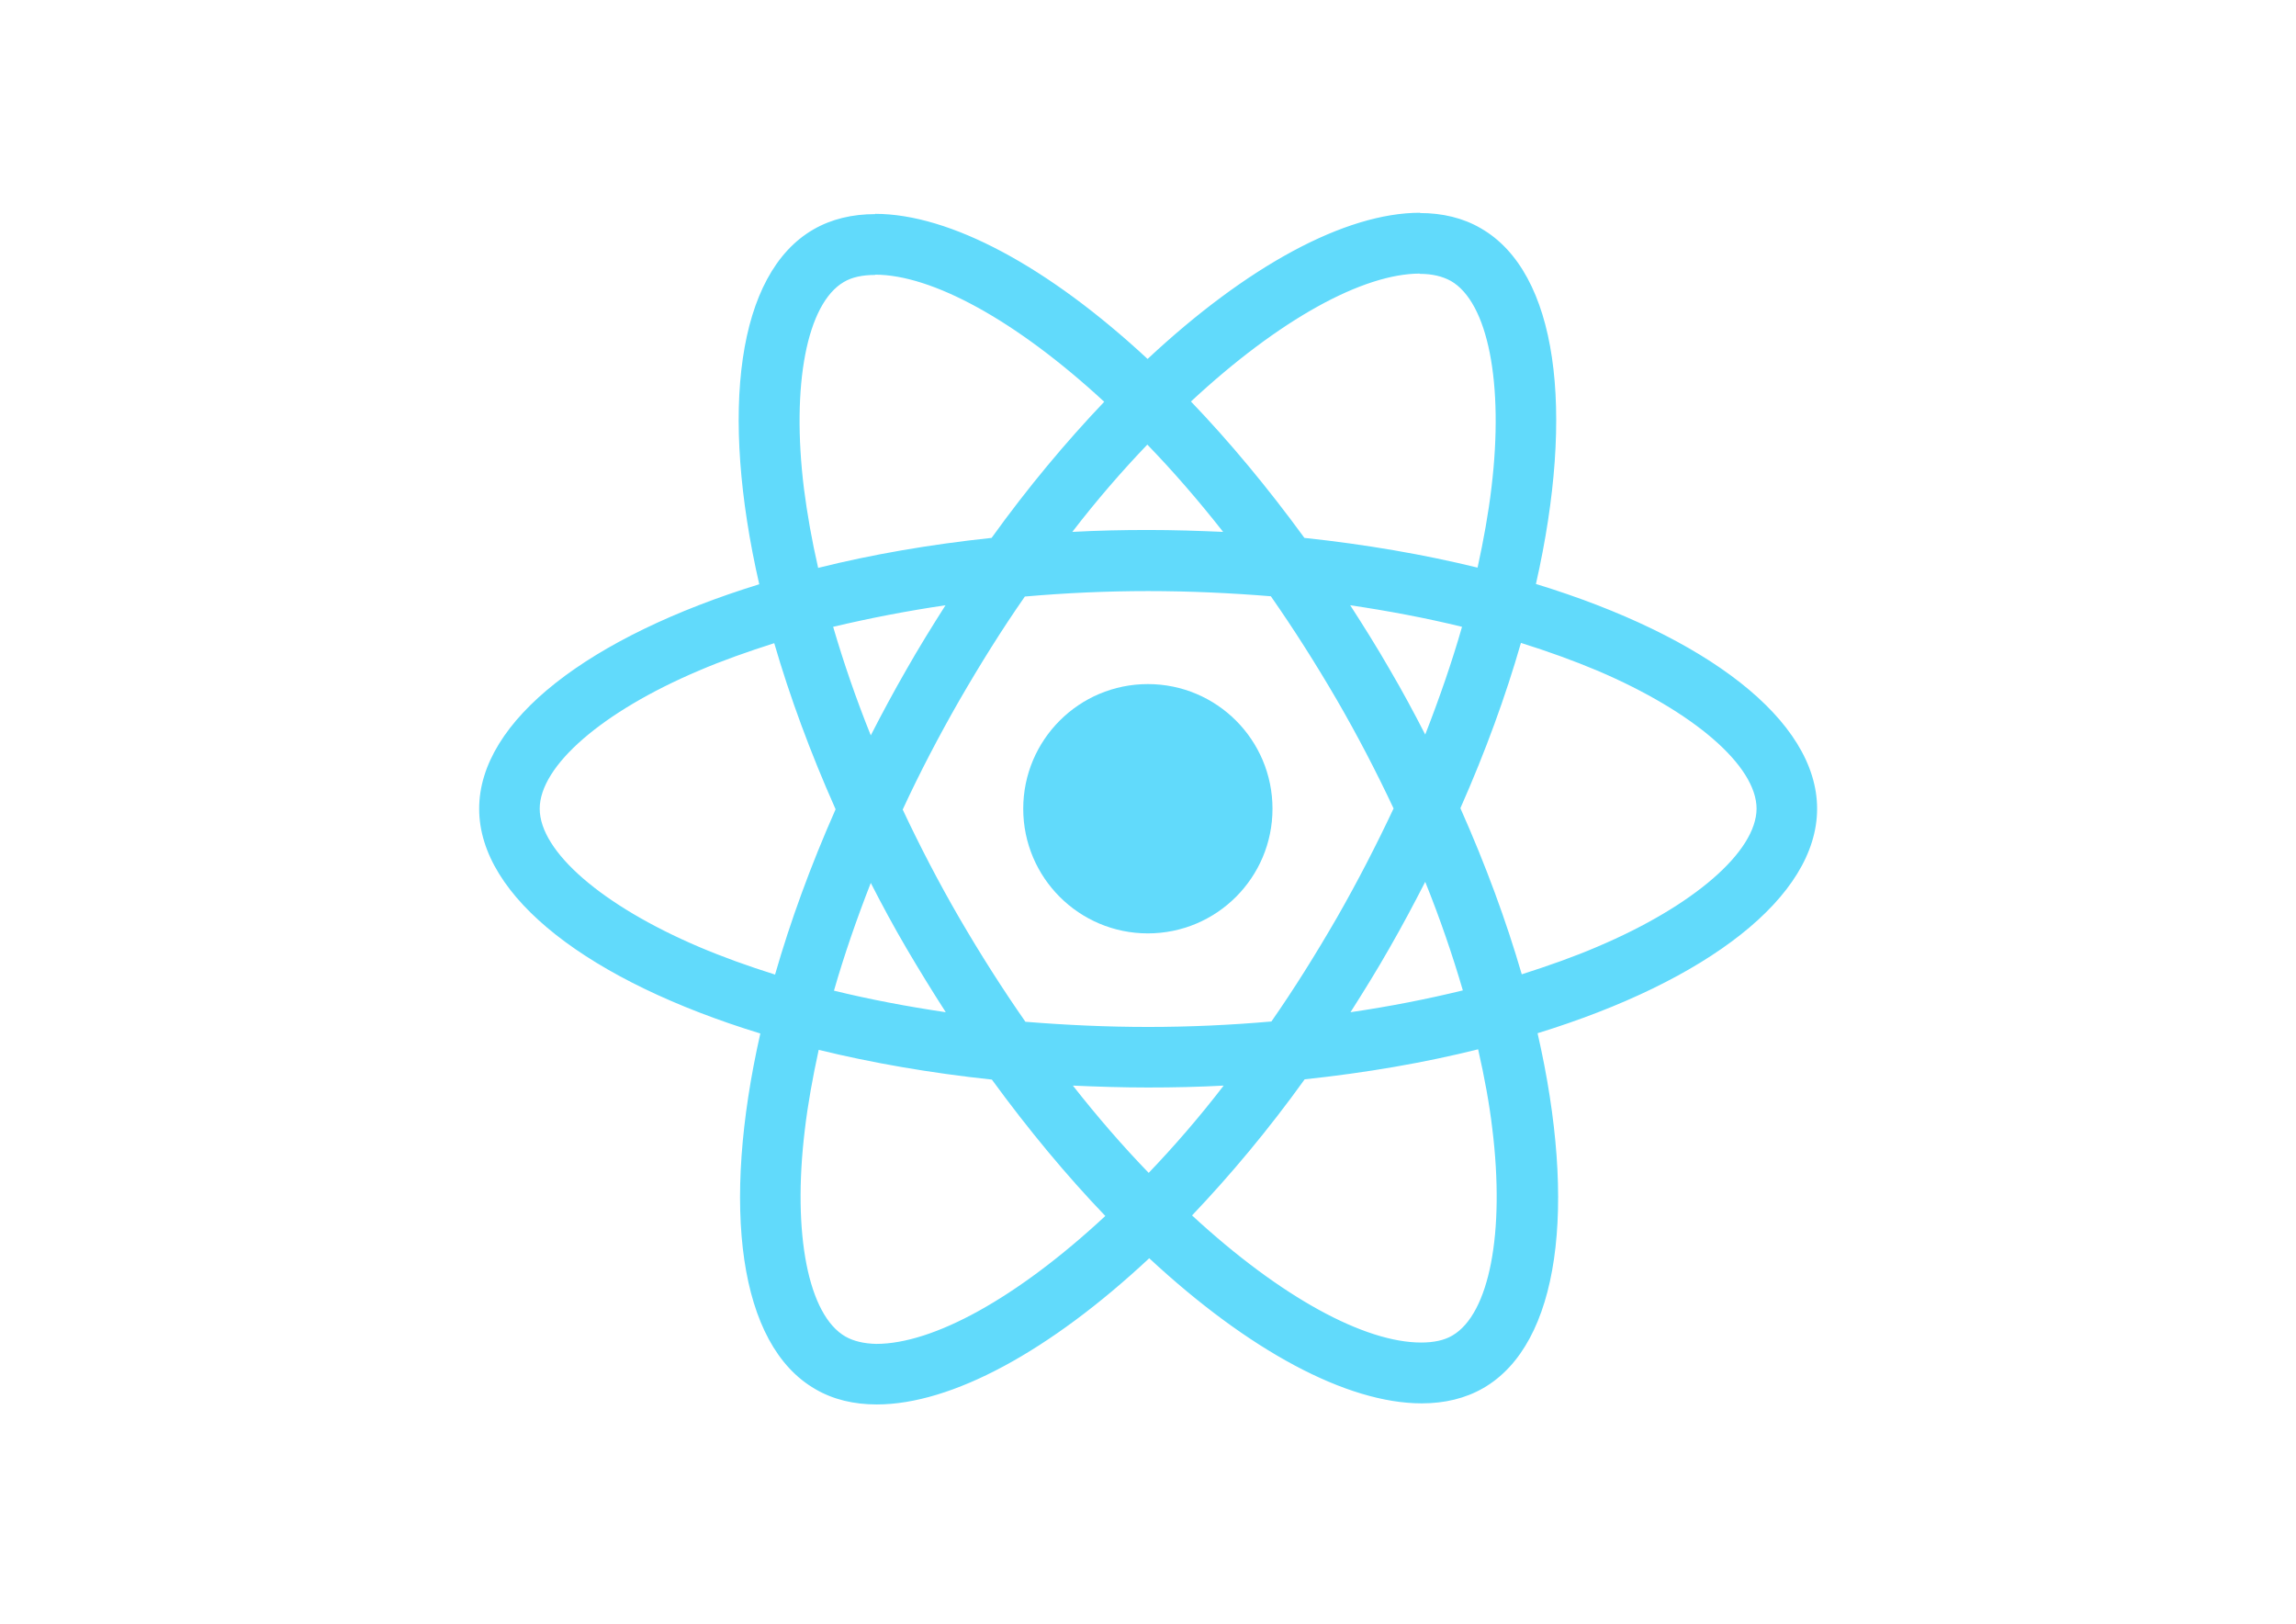
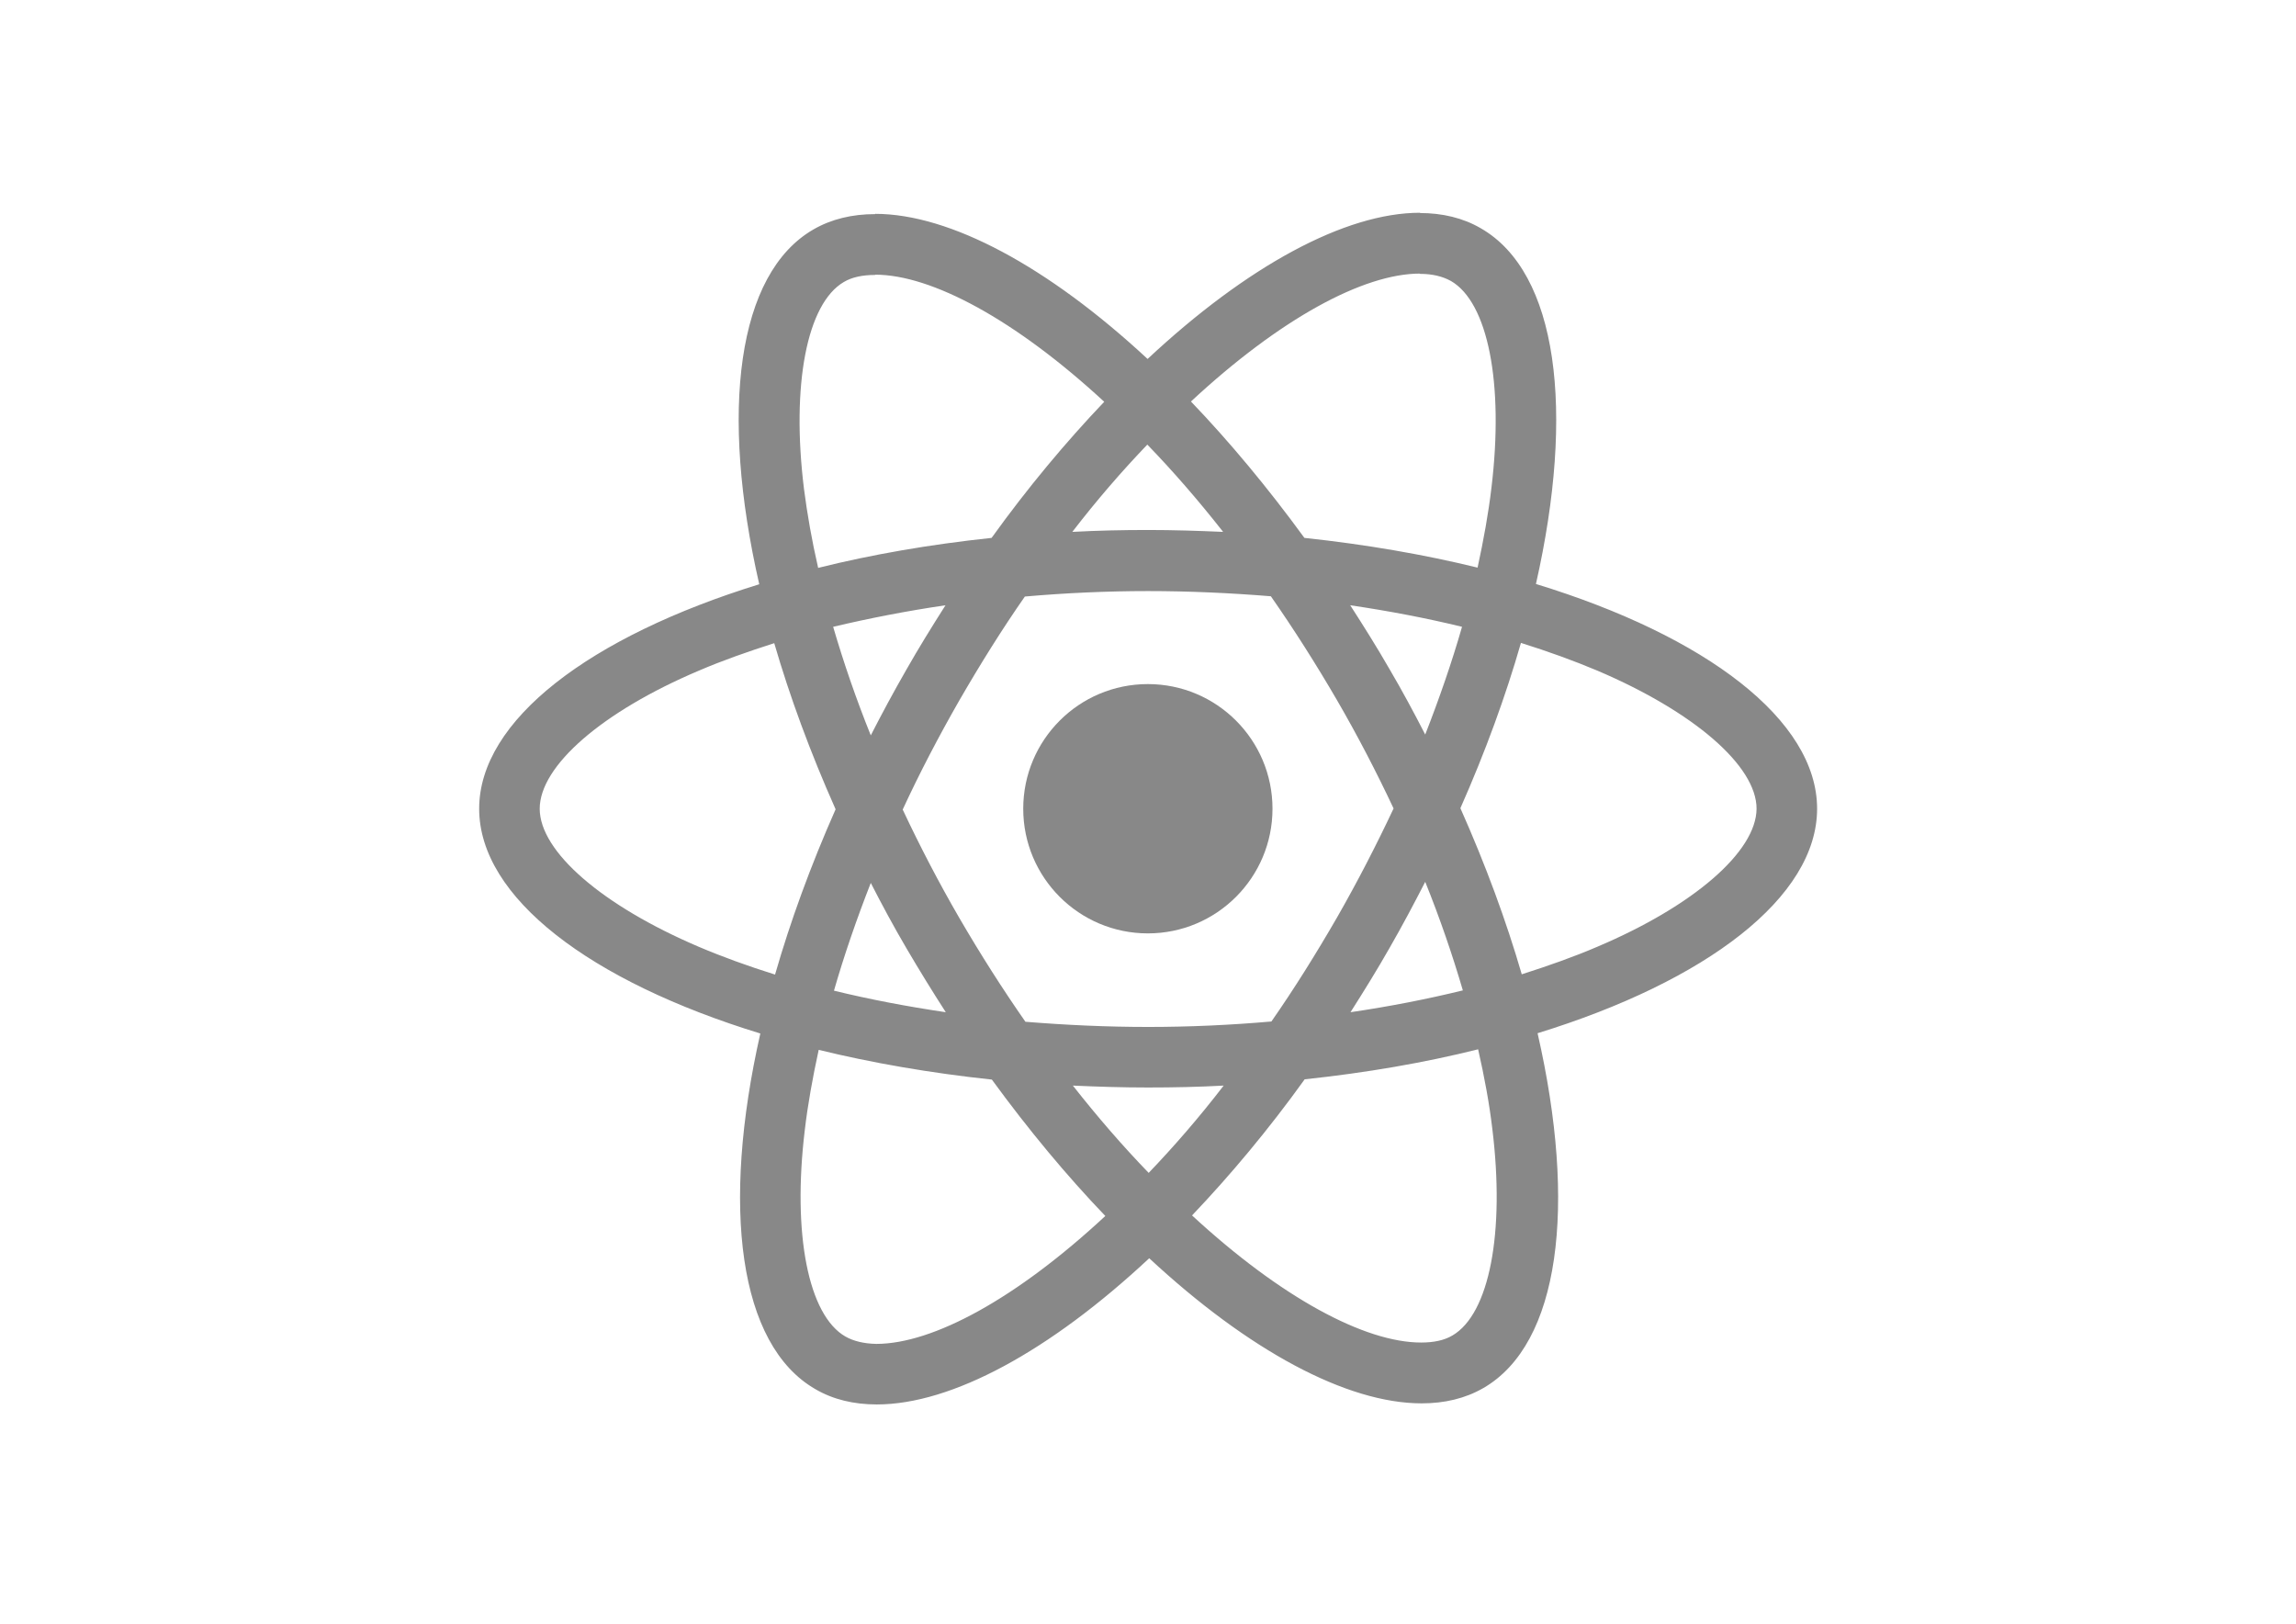
<svg xmlns="http://www.w3.org/2000/svg" viewBox="0 0 841.9 595.3">
-   <g fill="#61DAFB">
+   <g fill="#888888">
    <path d="M666.3 296.5c0-32.5-40.7-63.3-103.1-82.4 14.4-63.6 8-114.2-20.2-130.4-6.5-3.8-14.1-5.6-22.4-5.6v22.3c4.6 0 8.3.9 11.4 2.6 13.6 7.8 19.5 37.5 14.9 75.7-1.1 9.4-2.9 19.3-5.1 29.4-19.6-4.8-41-8.5-63.5-10.9-13.5-18.5-27.5-35.3-41.6-50 32.6-30.3 63.2-46.9 84-46.9V78c-27.5 0-63.5 19.6-99.9 53.6-36.4-33.8-72.4-53.2-99.9-53.2v22.3c20.7 0 51.4 16.5 84 46.6-14 14.7-28 31.4-41.3 49.9-22.6 2.4-44 6.1-63.6 11-2.3-10-4-19.7-5.2-29-4.7-38.2 1.1-67.9 14.6-75.8 3-1.8 6.9-2.6 11.5-2.6V78.5c-8.4 0-16 1.8-22.6 5.6-28.1 16.2-34.4 66.7-19.9 130.1-62.2 19.2-102.7 49.9-102.7 82.3 0 32.5 40.7 63.3 103.1 82.4-14.4 63.6-8 114.2 20.2 130.4 6.5 3.8 14.1 5.6 22.5 5.6 27.5 0 63.5-19.6 99.9-53.6 36.4 33.8 72.4 53.2 99.9 53.2 8.4 0 16-1.8 22.6-5.6 28.1-16.2 34.4-66.7 19.9-130.1 62-19.1 102.5-49.9 102.5-82.3zm-130.2-66.7c-3.7 12.9-8.3 26.2-13.5 39.5-4.1-8-8.4-16-13.1-24-4.6-8-9.5-15.8-14.4-23.4 14.2 2.1 27.9 4.7 41 7.9zm-45.8 106.5c-7.8 13.5-15.8 26.3-24.1 38.2-14.9 1.3-30 2-45.2 2-15.1 0-30.2-.7-45-1.9-8.3-11.9-16.4-24.6-24.2-38-7.6-13.1-14.5-26.4-20.8-39.8 6.2-13.4 13.2-26.8 20.7-39.9 7.8-13.5 15.8-26.3 24.1-38.2 14.9-1.3 30-2 45.2-2 15.1 0 30.2.7 45 1.9 8.3 11.9 16.4 24.6 24.2 38 7.6 13.1 14.5 26.4 20.8 39.8-6.3 13.4-13.2 26.8-20.7 39.9zm32.3-13c5.4 13.4 10 26.8 13.8 39.8-13.1 3.2-26.9 5.9-41.2 8 4.9-7.7 9.8-15.6 14.4-23.7 4.6-8 8.9-16.1 13-24.1zM421.2 430c-9.3-9.6-18.6-20.3-27.8-32 9 .4 18.2.7 27.5.7 9.4 0 18.7-.2 27.8-.7-9 11.7-18.3 22.4-27.5 32zm-74.4-58.9c-14.2-2.1-27.9-4.7-41-7.9 3.7-12.9 8.3-26.2 13.5-39.5 4.1 8 8.4 16 13.1 24 4.7 8 9.5 15.8 14.4 23.4zM420.7 163c9.3 9.6 18.6 20.3 27.8 32-9-.4-18.2-.7-27.5-.7-9.4 0-18.7.2-27.8.7 9-11.7 18.3-22.4 27.5-32zm-74 58.9c-4.9 7.7-9.8 15.6-14.4 23.7-4.6 8-8.9 16-13 24-5.4-13.4-10-26.8-13.8-39.8 13.1-3.1 26.9-5.8 41.2-7.9zm-90.5 125.2c-35.4-15.1-58.3-34.9-58.3-50.6 0-15.7 22.9-35.6 58.3-50.6 8.6-3.7 18-7 27.7-10.1 5.7 19.6 13.2 40 22.5 60.9-9.2 20.8-16.6 41.1-22.2 60.6-9.9-3.1-19.3-6.5-28-10.2zM310 490c-13.6-7.8-19.5-37.5-14.9-75.7 1.1-9.4 2.9-19.3 5.1-29.4 19.6 4.8 41 8.5 63.5 10.9 13.5 18.5 27.5 35.3 41.6 50-32.6 30.3-63.2 46.9-84 46.9-4.5-.1-8.3-1-11.3-2.7zm237.2-76.2c4.7 38.2-1.1 67.9-14.6 75.8-3 1.8-6.9 2.6-11.5 2.6-20.7 0-51.4-16.5-84-46.6 14-14.7 28-31.4 41.3-49.9 22.6-2.4 44-6.1 63.6-11 2.3 10.1 4.1 19.8 5.2 29.1zm38.5-66.7c-8.6 3.7-18 7-27.7 10.1-5.7-19.6-13.2-40-22.5-60.9 9.2-20.8 16.6-41.1 22.2-60.6 9.9 3.1 19.3 6.5 28.1 10.2 35.4 15.1 58.3 34.9 58.3 50.6-.1 15.7-23 35.6-58.4 50.6zM320.8 78.4z" />
    <circle cx="420.9" cy="296.5" r="45.7" />
    <path d="M520.5 78.1z" />
  </g>
</svg>
